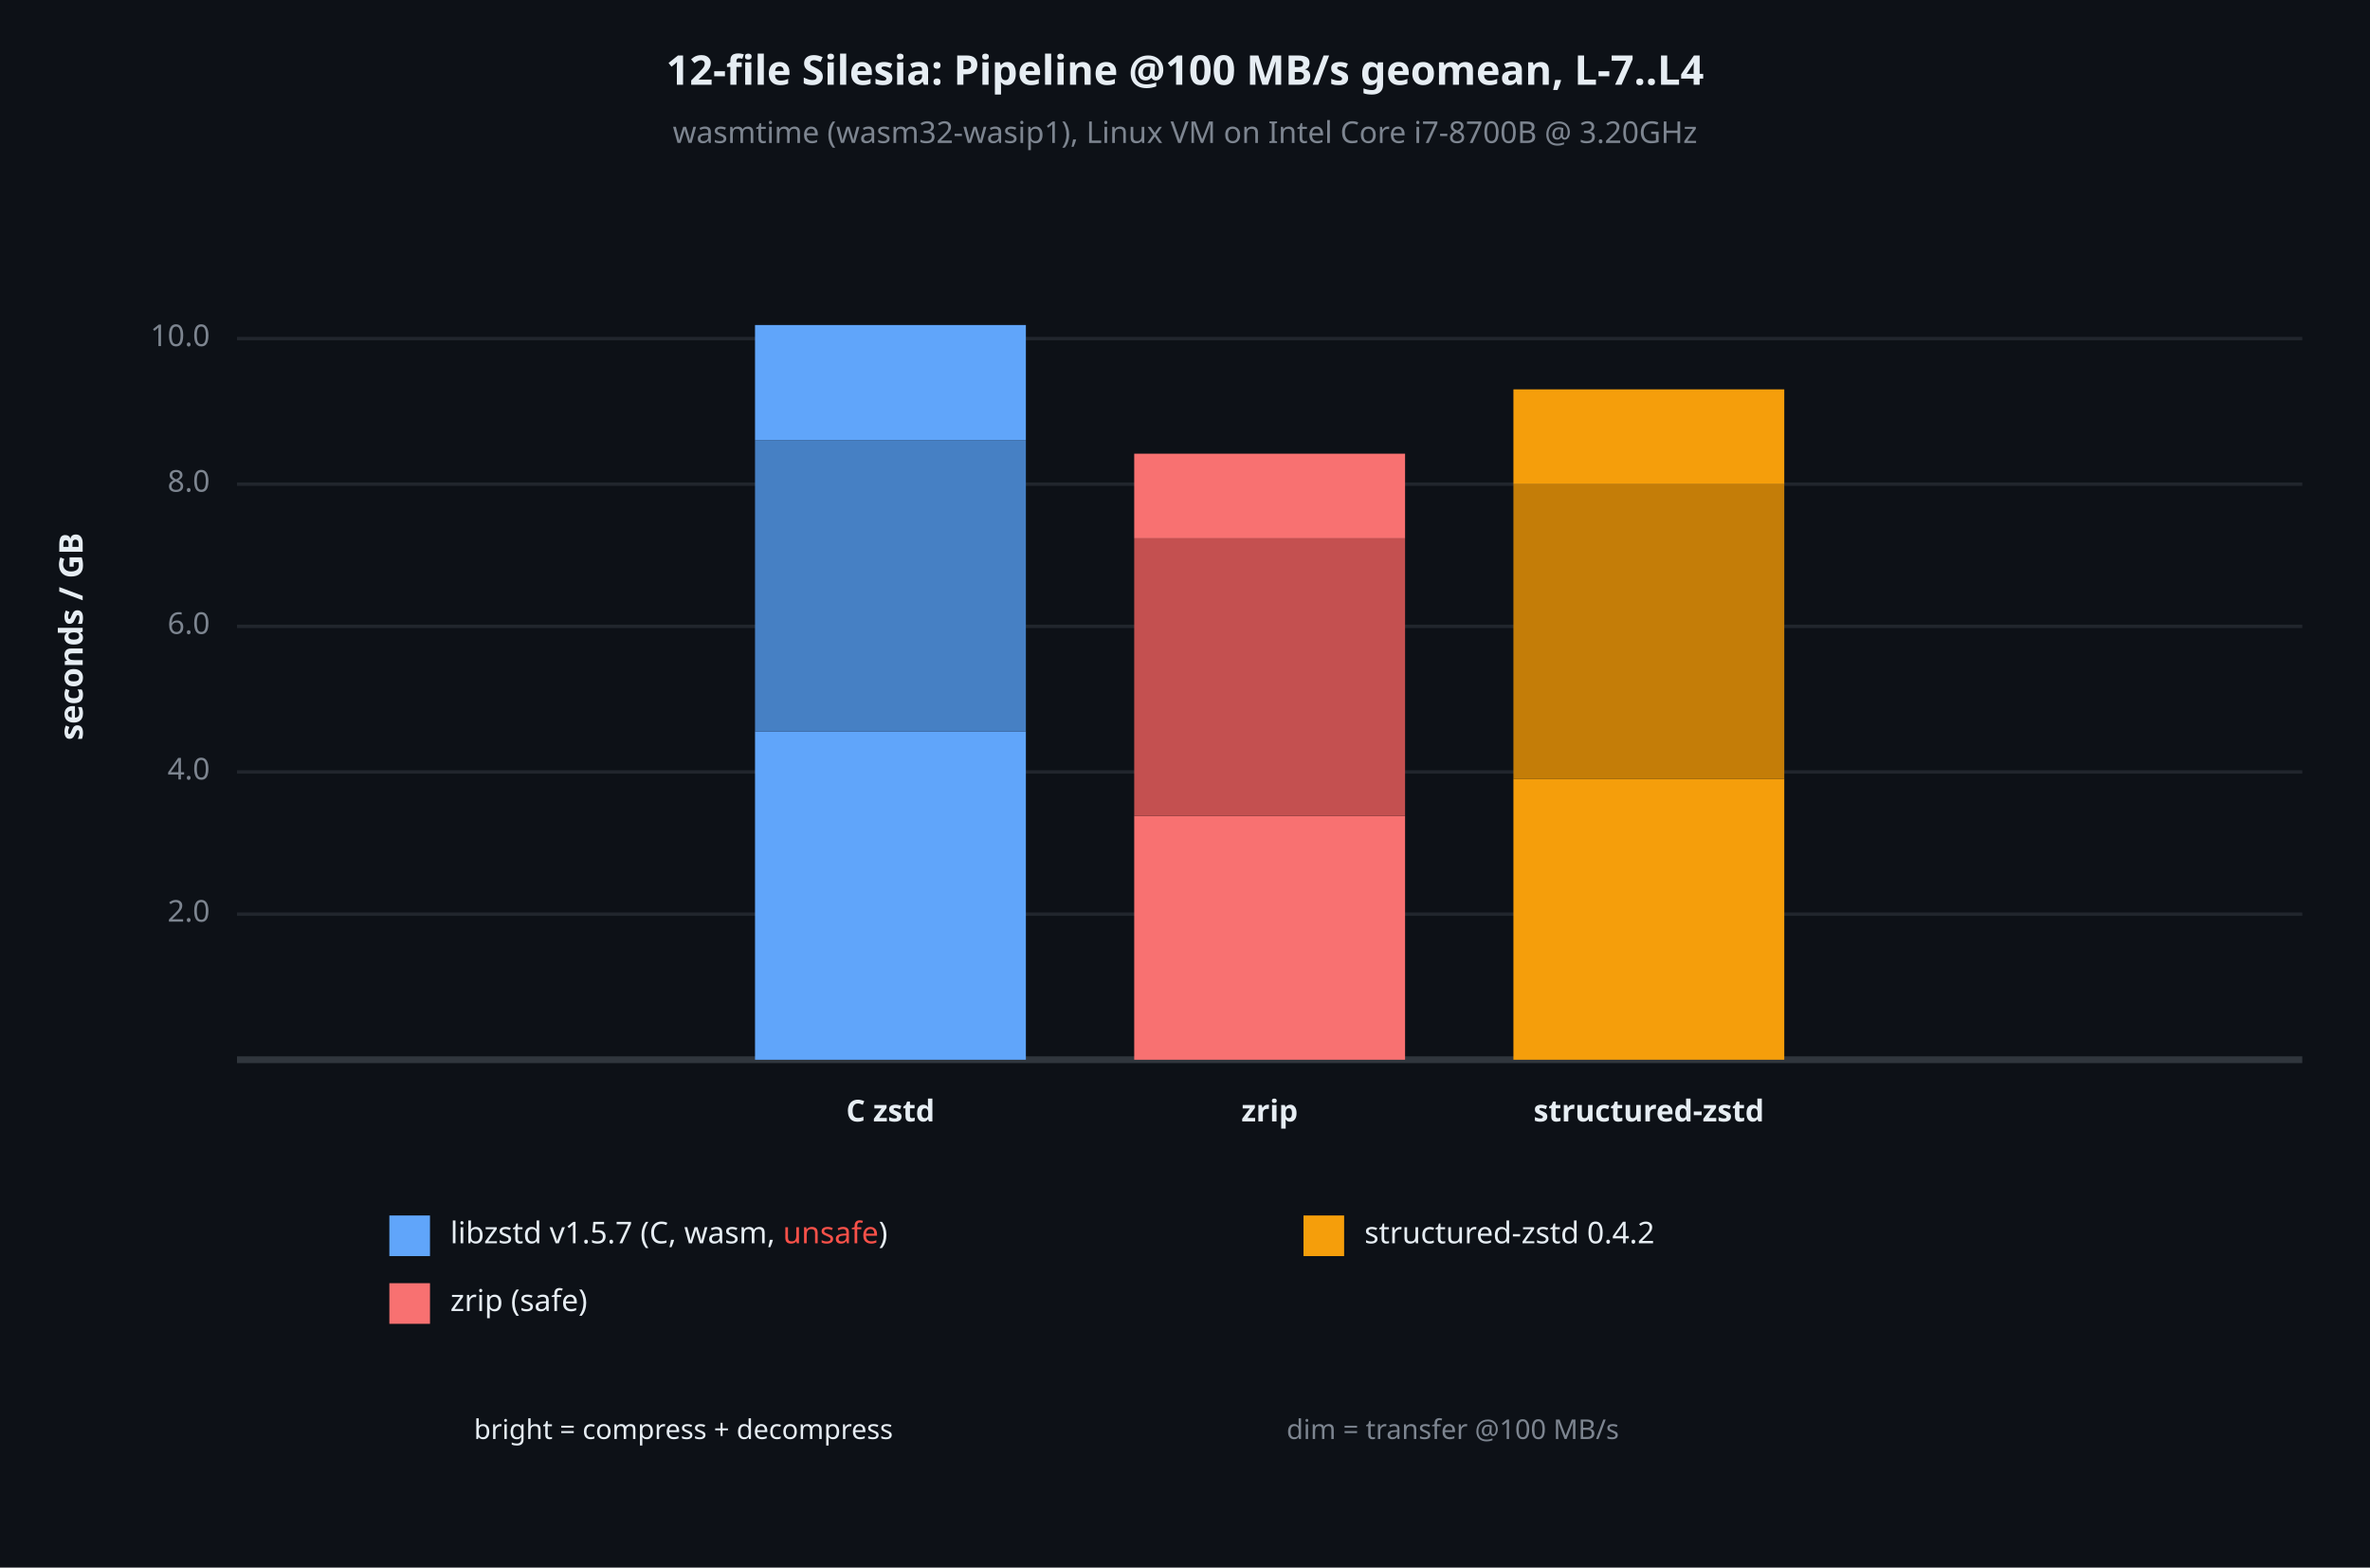
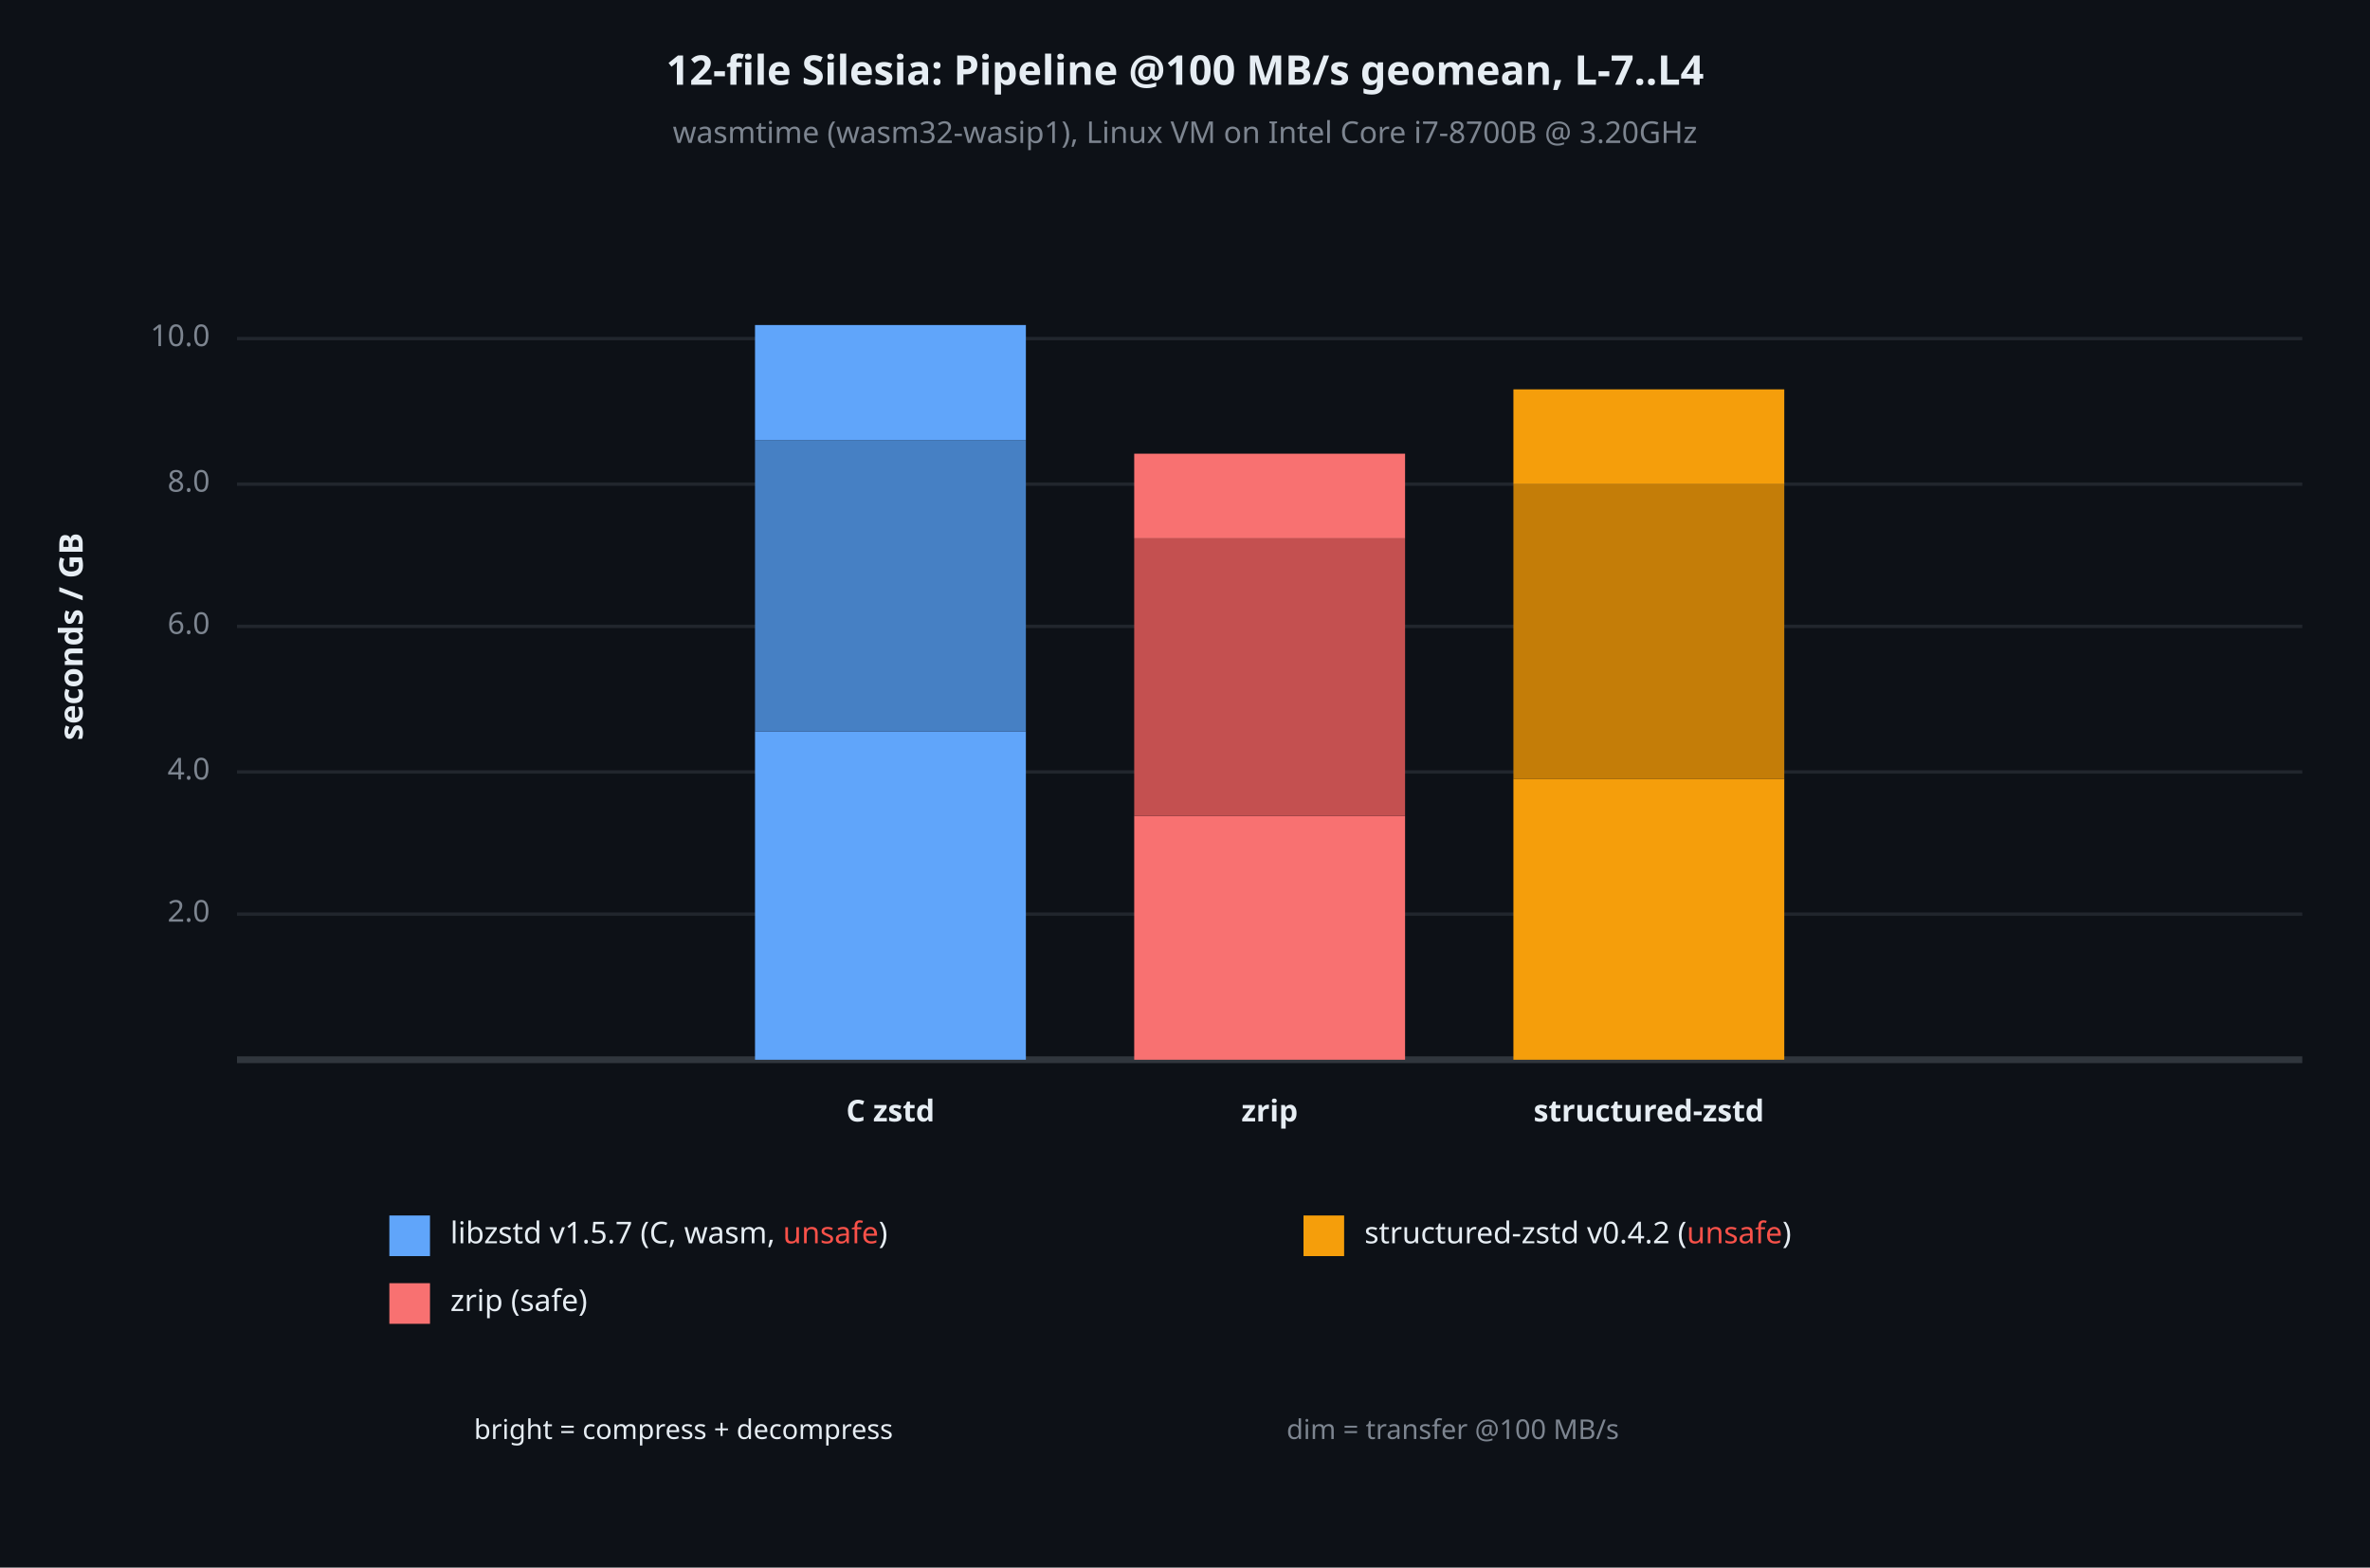
<svg xmlns="http://www.w3.org/2000/svg" viewBox="0 0 700 463" font-family="system-ui, -apple-system, sans-serif">
  <rect x="0" y="0" width="700" height="463" opacity="1" fill="#0D1117" stroke="none" />
  <text x="350" y="22" dy="0.5ex" text-anchor="middle" font-family="sans-serif" font-size="12.097" opacity="1" fill="#E6EDF3" font-weight="bold">
12-file Silesia: Pipeline @100 MB/s geomean, L-7..L4
</text>
  <text x="350" y="40" dy="0.5ex" text-anchor="middle" font-family="sans-serif" font-size="8.871" opacity="1" fill="#7D8590">
wasmtime (wasm32-wasip1), Linux VM on Intel Core i7-8700B @ 3.20GHz
</text>
  <text x="22" y="188" dy="0.5ex" text-anchor="middle" font-family="sans-serif" font-size="9.677" opacity="1" fill="#E6EDF3" font-weight="bold" transform="rotate(270, 22, 188)">
seconds / GB
</text>
  <polyline fill="none" opacity="1" stroke="#21262D" stroke-width="1" points="70,270 680,270 " />
  <text x="62" y="270" dy="0.5ex" text-anchor="end" font-family="sans-serif" font-size="8.871" opacity="1" fill="#7D8590">
2.0
</text>
  <polyline fill="none" opacity="1" stroke="#21262D" stroke-width="1" points="70,228 680,228 " />
  <text x="62" y="228" dy="0.5ex" text-anchor="end" font-family="sans-serif" font-size="8.871" opacity="1" fill="#7D8590">
4.0
</text>
  <polyline fill="none" opacity="1" stroke="#21262D" stroke-width="1" points="70,185 680,185 " />
  <text x="62" y="185" dy="0.5ex" text-anchor="end" font-family="sans-serif" font-size="8.871" opacity="1" fill="#7D8590">
6.0
</text>
  <polyline fill="none" opacity="1" stroke="#21262D" stroke-width="1" points="70,143 680,143 " />
  <text x="62" y="143" dy="0.5ex" text-anchor="end" font-family="sans-serif" font-size="8.871" opacity="1" fill="#7D8590">
8.0
</text>
  <polyline fill="none" opacity="1" stroke="#21262D" stroke-width="1" points="70,100 680,100 " />
  <text x="62" y="100" dy="0.5ex" text-anchor="end" font-family="sans-serif" font-size="8.871" opacity="1" fill="#7D8590">
10.0
</text>
  <polyline fill="none" opacity="1" stroke="#30363D" stroke-width="2" points="70,313 680,313 " />
  <rect x="223" y="216" width="80" height="97" opacity="1" fill="#60A5FA" stroke="none" />
  <rect x="223" y="130" width="80" height="86" opacity="1" fill="#4680C4" stroke="none" />
  <rect x="223" y="96" width="80" height="34" opacity="1" fill="#60A5FA" stroke="none" />
  <text x="263" y="329" dy="0.5ex" text-anchor="middle" font-family="sans-serif" font-size="8.871" opacity="1" fill="#E6EDF3" font-weight="bold">
C zstd
</text>
  <rect x="335" y="241" width="80" height="72" opacity="1" fill="#F87171" stroke="none" />
  <rect x="335" y="159" width="80" height="82" opacity="1" fill="#C45050" stroke="none" />
  <rect x="335" y="134" width="80" height="25" opacity="1" fill="#F87171" stroke="none" />
  <text x="375" y="329" dy="0.5ex" text-anchor="middle" font-family="sans-serif" font-size="8.871" opacity="1" fill="#E6EDF3" font-weight="bold">
zrip
</text>
  <rect x="447" y="230" width="80" height="83" opacity="1" fill="#F59E0B" stroke="none" />
  <rect x="447" y="143" width="80" height="87" opacity="1" fill="#C47D08" stroke="none" />
  <rect x="447" y="115" width="80" height="28" opacity="1" fill="#F59E0B" stroke="none" />
  <text x="487" y="329" dy="0.5ex" text-anchor="middle" font-family="sans-serif" font-size="8.871" opacity="1" fill="#E6EDF3" font-weight="bold">
structured-zstd
</text>
  <rect x="115" y="359" width="12" height="12" opacity="1" fill="#60A5FA" stroke="none" />
  <text x="133" y="365" dy="0.5ex" text-anchor="start" font-family="sans-serif" font-size="8.871" opacity="1" fill="#E6EDF3">
libzstd v1.5.7 (C, wasm, <tspan fill="#F85149">unsafe</tspan>)
</text>
  <rect x="115" y="379" width="12" height="12" opacity="1" fill="#F87171" stroke="none" />
  <text x="133" y="385" dy="0.5ex" text-anchor="start" font-family="sans-serif" font-size="8.871" opacity="1" fill="#E6EDF3">
zrip (safe)
</text>
  <rect x="385" y="359" width="12" height="12" opacity="1" fill="#F59E0B" stroke="none" />
  <text x="403" y="365" dy="0.5ex" text-anchor="start" font-family="sans-serif" font-size="8.871" opacity="1" fill="#E6EDF3">
- structured-zstd 0.4.2
+ structured-zstd v0.4.2 (<tspan fill="#F85149">unsafe</tspan>)
</text>
  <text x="140" y="423" dy="0.5ex" text-anchor="start" font-family="sans-serif" font-size="8.065" opacity="1" fill="#E6EDF3">
bright = compress + decompress
</text>
  <text x="380" y="423" dy="0.5ex" text-anchor="start" font-family="sans-serif" font-size="8.065" opacity="1" fill="#7D8590">
dim = transfer @100 MB/s
</text>
</svg>
